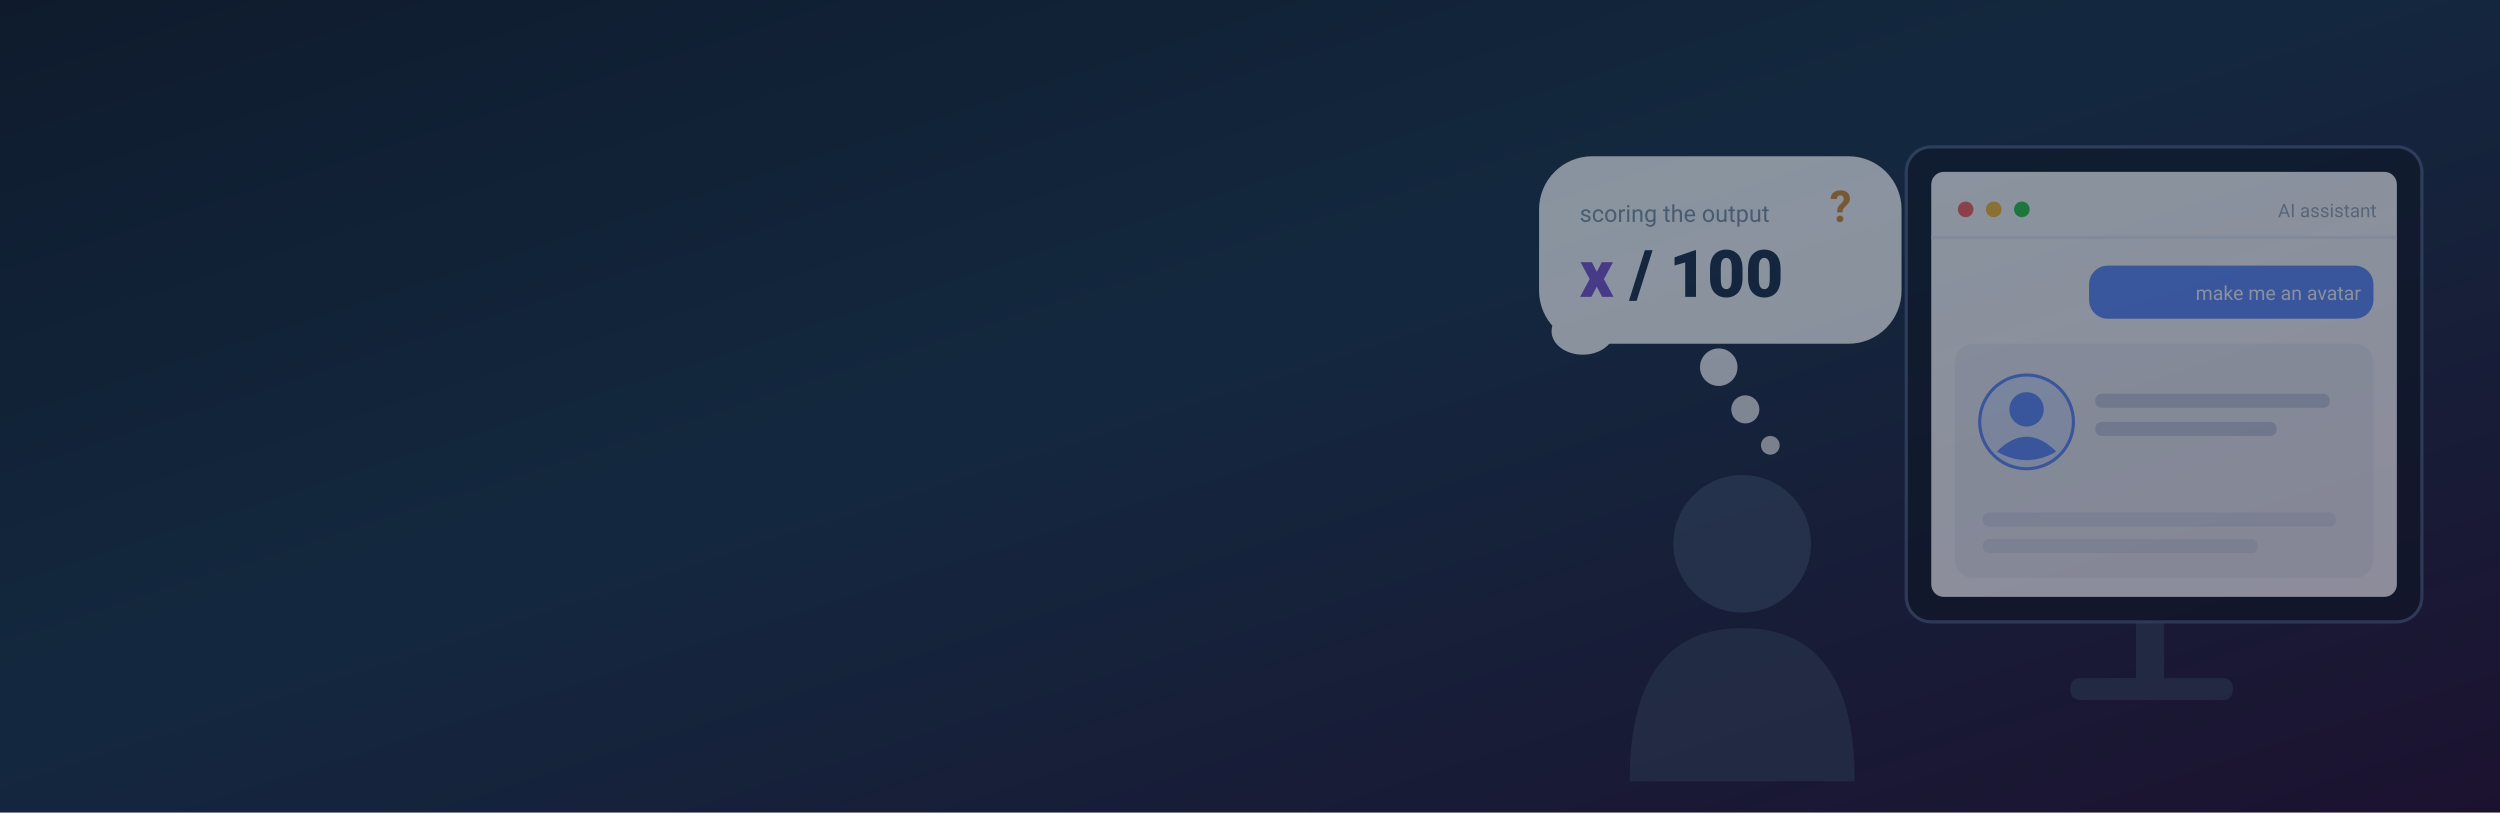
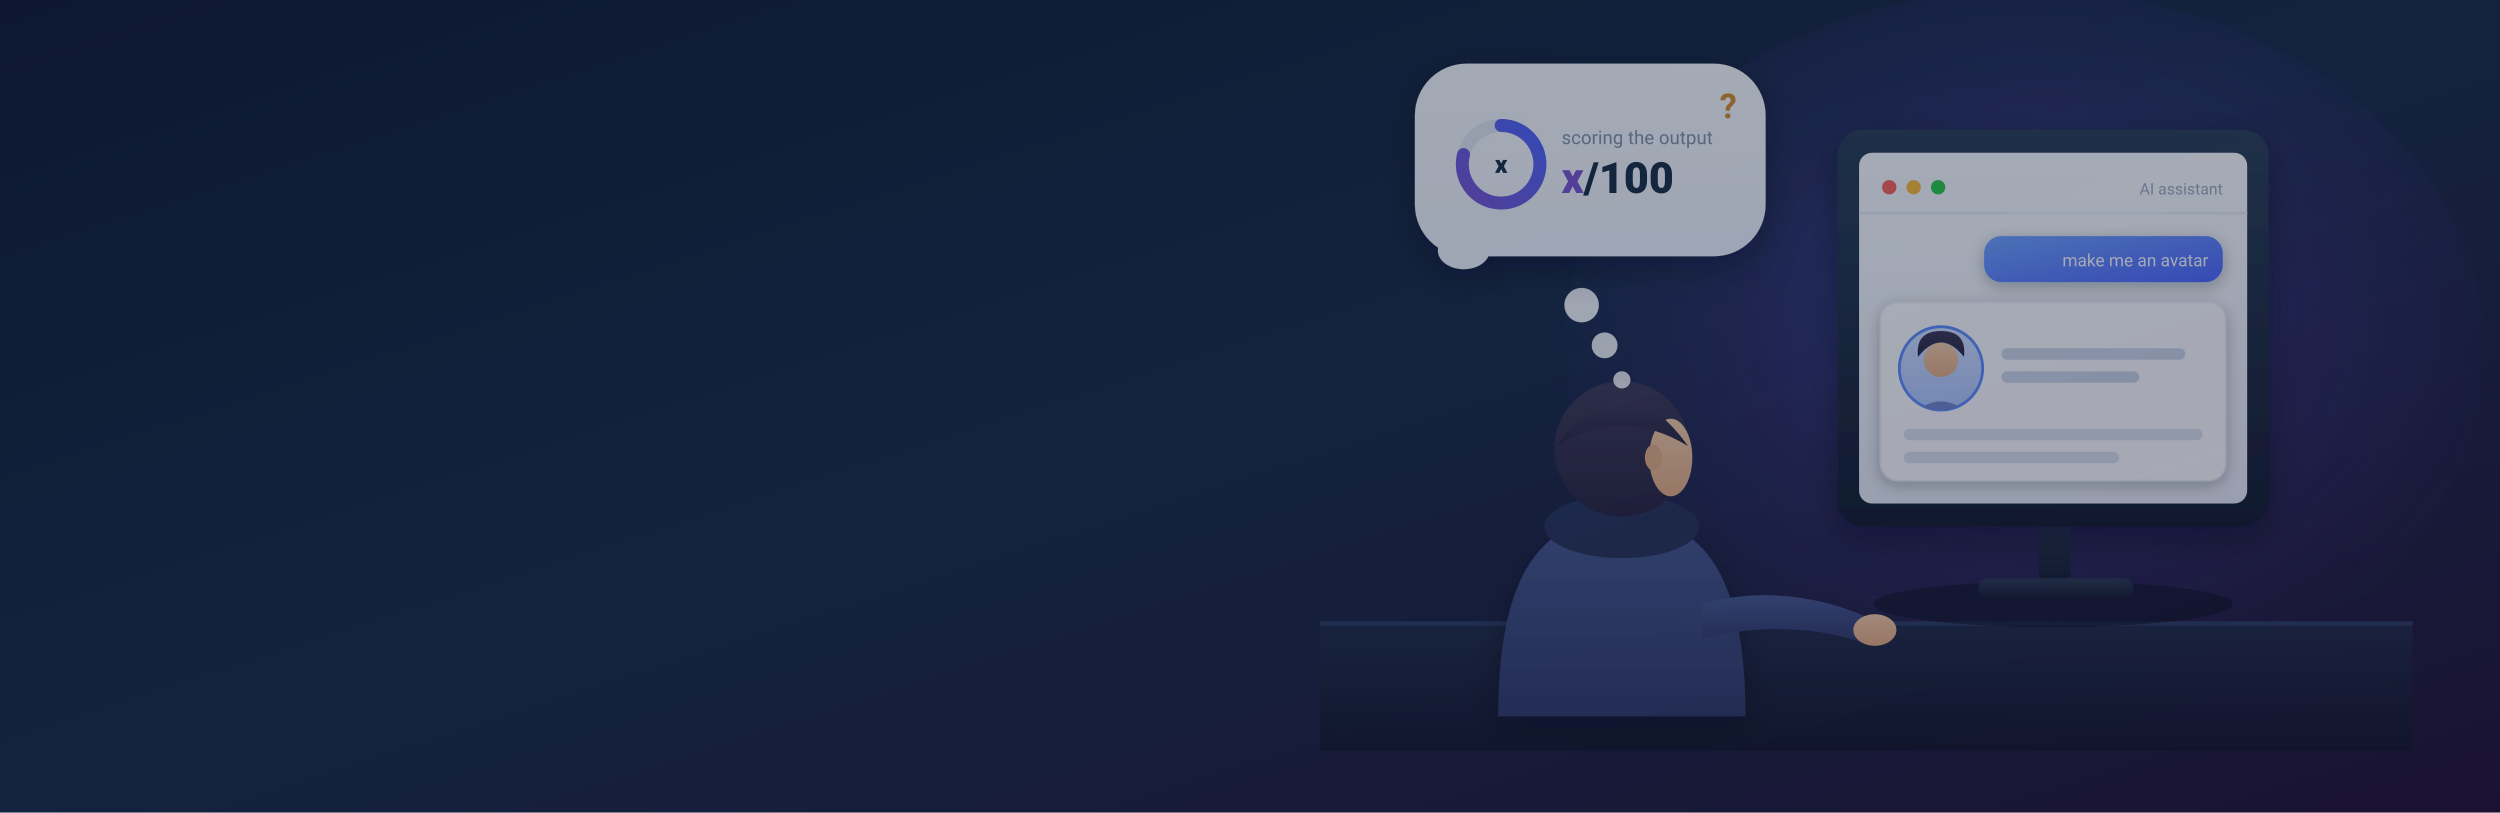
- <svg xmlns="http://www.w3.org/2000/svg" viewBox="0 0 1600 520" preserveAspectRatio="xMidYMid slice" role="img" font-family="-apple-system,Segoe UI,Roboto,Helvetica,Arial,sans-serif" aria-label="A person at a desk looking at a chat screen where an AI bot has replied with a generated avatar image. A thought bubble above the person shows a quality score, x out of 100, being decided.">
+ <svg xmlns="http://www.w3.org/2000/svg" viewBox="0 0 1600 520" preserveAspectRatio="xMidYMid slice" role="img" font-family="-apple-system,Segoe UI,Roboto,Helvetica,Arial,sans-serif" aria-label="A person at a desk looking at a chat screen where an AI bot replied with a generated avatar, and a thought bubble above them scores the output, x out of 100.">
  <defs>
    <linearGradient id="bg" x1="0" y1="0" x2="1" y2="1">
-       <stop offset="0" stop-color="#0f1b2d" />
-       <stop offset="0.45" stop-color="#13283f" />
-       <stop offset="1" stop-color="#1c1230" />
+       <stop offset="0" stop-color="#0d1830" />
+       <stop offset="0.5" stop-color="#13233f" />
+       <stop offset="1" stop-color="#1b1233" />
    </linearGradient>
+     <radialGradient id="glow" cx="50%" cy="45%" r="55%">
+       <stop offset="0" stop-color="#3f72ff" stop-opacity="0.55" />
+       <stop offset="55%" stop-color="#6b3fd0" stop-opacity="0.18" />
+       <stop offset="100%" stop-color="#6b3fd0" stop-opacity="0" />
+     </radialGradient>
+     <linearGradient id="frame" x1="0" y1="0" x2="0" y2="1">
+       <stop offset="0" stop-color="#26374f" />
+       <stop offset="1" stop-color="#0d1828" />
+     </linearGradient>
+     <linearGradient id="screen" x1="0" y1="0" x2="0" y2="1">
+       <stop offset="0" stop-color="#ffffff" />
+       <stop offset="1" stop-color="#eaf0f8" />
+     </linearGradient>
+     <linearGradient id="hair" x1="0" y1="0" x2="0" y2="1">
+       <stop offset="0" stop-color="#3a3450" />
+       <stop offset="1" stop-color="#241f38" />
+     </linearGradient>
+     <linearGradient id="skin" x1="0" y1="0" x2="0" y2="1">
+       <stop offset="0" stop-color="#f6cda4" />
+       <stop offset="1" stop-color="#e7ad7e" />
+     </linearGradient>
+     <linearGradient id="hoodie" x1="0" y1="0" x2="0" y2="1">
+       <stop offset="0" stop-color="#43568c" />
+       <stop offset="1" stop-color="#293765" />
+     </linearGradient>
+     <linearGradient id="accent" x1="0" y1="0" x2="1" y2="1">
+       <stop offset="0" stop-color="#6ea2ff" />
+       <stop offset="1" stop-color="#4a63ff" />
+     </linearGradient>
+     <linearGradient id="avatarbg" x1="0" y1="0" x2="0" y2="1">
+       <stop offset="0" stop-color="#d4e3ff" />
+       <stop offset="1" stop-color="#aec7ff" />
+     </linearGradient>
+     <linearGradient id="ring" x1="0" y1="0" x2="1" y2="1">
+       <stop offset="0" stop-color="#7a4fd0" />
+       <stop offset="1" stop-color="#4a63ff" />
+     </linearGradient>
+     <linearGradient id="bubble" x1="0" y1="0" x2="0" y2="1">
+       <stop offset="0" stop-color="#ffffff" />
+       <stop offset="1" stop-color="#f3f5fb" />
+     </linearGradient>
+     <linearGradient id="desk" x1="0" y1="0" x2="0" y2="1">
+       <stop offset="0" stop-color="#1a2742" />
+       <stop offset="1" stop-color="#0c1426" />
+     </linearGradient>
+     <filter id="sh" x="-30%" y="-30%" width="160%" height="160%">
+       <feDropShadow dx="0" dy="8" stdDeviation="12" flood-color="#050b1c" flood-opacity="0.45" />
+     </filter>
+     <filter id="sh2" x="-40%" y="-40%" width="180%" height="180%">
+       <feDropShadow dx="0" dy="3" stdDeviation="5" flood-color="#0a1426" flood-opacity="0.28" />
+     </filter>
  </defs>
  <rect width="1600" height="520" fill="url(#bg)" />
-   <g transform="translate(965,30)" opacity="0.5">
-     <g>
-       <circle cx="135" cy="205" r="12" fill="#ffffff" opacity="0.95" />
-       <circle cx="152" cy="232" r="9" fill="#ffffff" opacity="0.9" />
-       <circle cx="168" cy="255" r="6" fill="#ffffff" opacity="0.85" />
-       <rect x="20" y="70" width="232" height="120" rx="34" fill="#ffffff" />
-       <ellipse cx="48" cy="182" rx="20" ry="15" fill="#ffffff" />
-       <text x="46" y="112" font-size="15" fill="#7e90a6">scoring the output</text>
-       <text x="46" y="160" font-size="42" font-weight="800" fill="#13283f">
-         <tspan fill="#7a4fd0">x</tspan> / 100</text>
-       <text x="206" y="112" font-size="28" font-weight="700" fill="#d98a2b">?</text>
+   <g transform="translate(900,26) scale(0.92)" opacity="0.62">
+     <ellipse cx="430" cy="215" rx="320" ry="250" fill="url(#glow)" />
+     <rect x="-60" y="404" width="760" height="90" fill="url(#desk)" />
+     <rect x="-60" y="404" width="760" height="3" fill="#33507e" opacity="0.5" />
+     <ellipse cx="450" cy="392" rx="125" ry="16" fill="#050c18" opacity="0.55" />
+     <rect x="440" y="330" width="22" height="48" fill="url(#frame)" />
+     <rect x="398" y="374" width="108" height="14" rx="7" fill="url(#frame)" />
+     <rect x="300" y="62" width="300" height="276" rx="18" fill="url(#frame)" filter="url(#sh)" />
+     <rect x="315" y="78" width="270" height="244" rx="9" fill="url(#screen)" />
+     <circle cx="336" cy="102" r="5" fill="#ff5f57" />
+     <circle cx="353" cy="102" r="5" fill="#febc2e" />
+     <circle cx="370" cy="102" r="5" fill="#28c840" />
+     <text x="568" y="107" font-size="11" fill="#9aa7b8" text-anchor="end">AI assistant</text>
+     <line x1="315" y1="120" x2="585" y2="120" stroke="#eef1f5" stroke-width="2" />
+     <rect x="402" y="136" width="166" height="32" rx="12" fill="url(#accent)" filter="url(#sh2)" />
+     <text x="558" y="157" font-size="12" fill="#ffffff" text-anchor="end">make me an avatar</text>
+     <rect x="330" y="182" width="240" height="124" rx="12" fill="#ffffff" stroke="#eef1f5" filter="url(#sh2)" />
+     <circle cx="372" cy="228" r="29" fill="url(#avatarbg)" stroke="#5b8cff" stroke-width="2" />
+     <clipPath id="av">
+       <circle cx="372" cy="228" r="29" />
+     </clipPath>
+     <g clip-path="url(#av)">
+       <circle cx="372" cy="222" r="12" fill="url(#skin)" />
+       <path d="M356 220 q16 -20 32 0 q2 -18 -16 -18 q-18 0 -16 18 Z" fill="url(#hair)" />
+       <path d="M350 262 q22 -22 44 0 L394 268 q-22 8 -44 0 Z" fill="#6e86c8" />
    </g>
-     <g>
-       <path d="M78 470 Q78 372 150 372 Q222 372 222 470 Z" fill="#2b3a52" />
-       <circle cx="150" cy="318" r="44" fill="#34435e" />
+     <rect x="414" y="214" width="128" height="8" rx="4" fill="#cdd8e8" />
+     <rect x="414" y="230" width="96" height="8" rx="4" fill="#cdd8e8" />
+     <rect x="346" y="270" width="208" height="8" rx="4" fill="#dde4ee" />
+     <rect x="346" y="286" width="150" height="8" rx="4" fill="#dde4ee" />
+     <g filter="url(#sh)">
+       <path d="M64 470 C64 356 104 332 150 332 C196 332 236 356 236 470 Z" fill="url(#hoodie)" />
    </g>
-     <g>
-       <rect x="402" y="368" width="18" height="40" fill="#2b3a52" />
-       <rect x="360" y="404" width="104" height="14" rx="6" fill="#2b3a52" />
-       <rect x="255" y="64" width="330" height="304" rx="16" fill="#0b1422" stroke="#46587a" stroke-width="2" />
-       <rect x="271" y="80" width="298" height="272" rx="8" fill="#ffffff" />
-       <circle cx="293" cy="104" r="5" fill="#ff5f57" />
-       <circle cx="311" cy="104" r="5" fill="#febc2e" />
-       <circle cx="329" cy="104" r="5" fill="#28c840" />
-       <text x="556" y="109" font-size="12" fill="#9aa7b8" text-anchor="end">AI assistant</text>
-       <line x1="271" y1="122" x2="569" y2="122" stroke="#eef1f5" stroke-width="2" />
-       <rect x="372" y="140" width="182" height="34" rx="12" fill="#5b8cff" />
-       <text x="546" y="162" font-size="12.5" fill="#ffffff" text-anchor="end">make me an avatar</text>
-       <rect x="286" y="190" width="268" height="150" rx="12" fill="#f1f4f8" />
-       <circle cx="332" cy="240" r="30" fill="#dbe7ff" stroke="#5b8cff" stroke-width="2" />
-       <circle cx="332" cy="232" r="11" fill="#5b8cff" />
-       <path d="M313 259 Q332 240 351 259 Q332 270 313 259 Z" fill="#5b8cff" />
-       <rect x="376" y="222" width="150" height="9" rx="4" fill="#c7d2e0" />
-       <rect x="376" y="240" width="116" height="9" rx="4" fill="#c7d2e0" />
-       <rect x="304" y="298" width="226" height="9" rx="4" fill="#dde4ee" />
-       <rect x="304" y="315" width="176" height="9" rx="4" fill="#dde4ee" />
+     <ellipse cx="150" cy="338" rx="54" ry="22" fill="#222e52" />
+     <rect x="138" y="300" width="24" height="28" rx="9" fill="url(#skin)" />
+     <circle cx="150" cy="284" r="47" fill="url(#hair)" />
+     <ellipse cx="184" cy="290" rx="15" ry="27" fill="url(#skin)" />
+     <ellipse cx="172" cy="290" rx="6" ry="9" fill="#e7ad7e" />
+     <path d="M104 282 q46 -64 92 0 q-46 -28 -92 0 Z" fill="url(#hair)" />
+     <path d="M206 392 C252 378 300 390 326 404 L320 420 C296 410 250 404 206 416 Z" fill="url(#hoodie)" />
+     <ellipse cx="326" cy="410" rx="15" ry="11" fill="url(#skin)" />
+     <circle cx="150" cy="236" r="6" fill="#ffffff" opacity="0.9" />
+     <circle cx="138" cy="212" r="9" fill="#ffffff" opacity="0.92" />
+     <circle cx="122" cy="184" r="12" fill="#ffffff" opacity="0.95" />
+     <g filter="url(#sh)">
+       <rect x="6" y="16" width="244" height="134" rx="36" fill="url(#bubble)" />
+       <ellipse cx="40" cy="146" rx="18" ry="13" fill="#f3f5fb" />
    </g>
+     <circle cx="66" cy="86" r="27" fill="none" stroke="#e7ebf3" stroke-width="9" />
+     <circle cx="66" cy="86" r="27" fill="none" stroke="url(#ring)" stroke-width="9" stroke-linecap="round" stroke-dasharray="134 170" transform="rotate(-90 66 86)" />
+     <text x="66" y="92" text-anchor="middle" font-size="17" font-weight="800" fill="#13283f">x</text>
+     <text x="108" y="72" font-size="13" fill="#7e90a6">scoring the output</text>
+     <text x="108" y="106" font-size="30" font-weight="800" fill="#13283f">
+       <tspan fill="#7a4fd0">x</tspan>/100</text>
+     <text x="218" y="54" font-size="24" font-weight="700" fill="#d98a2b">?</text>
  </g>
</svg>
